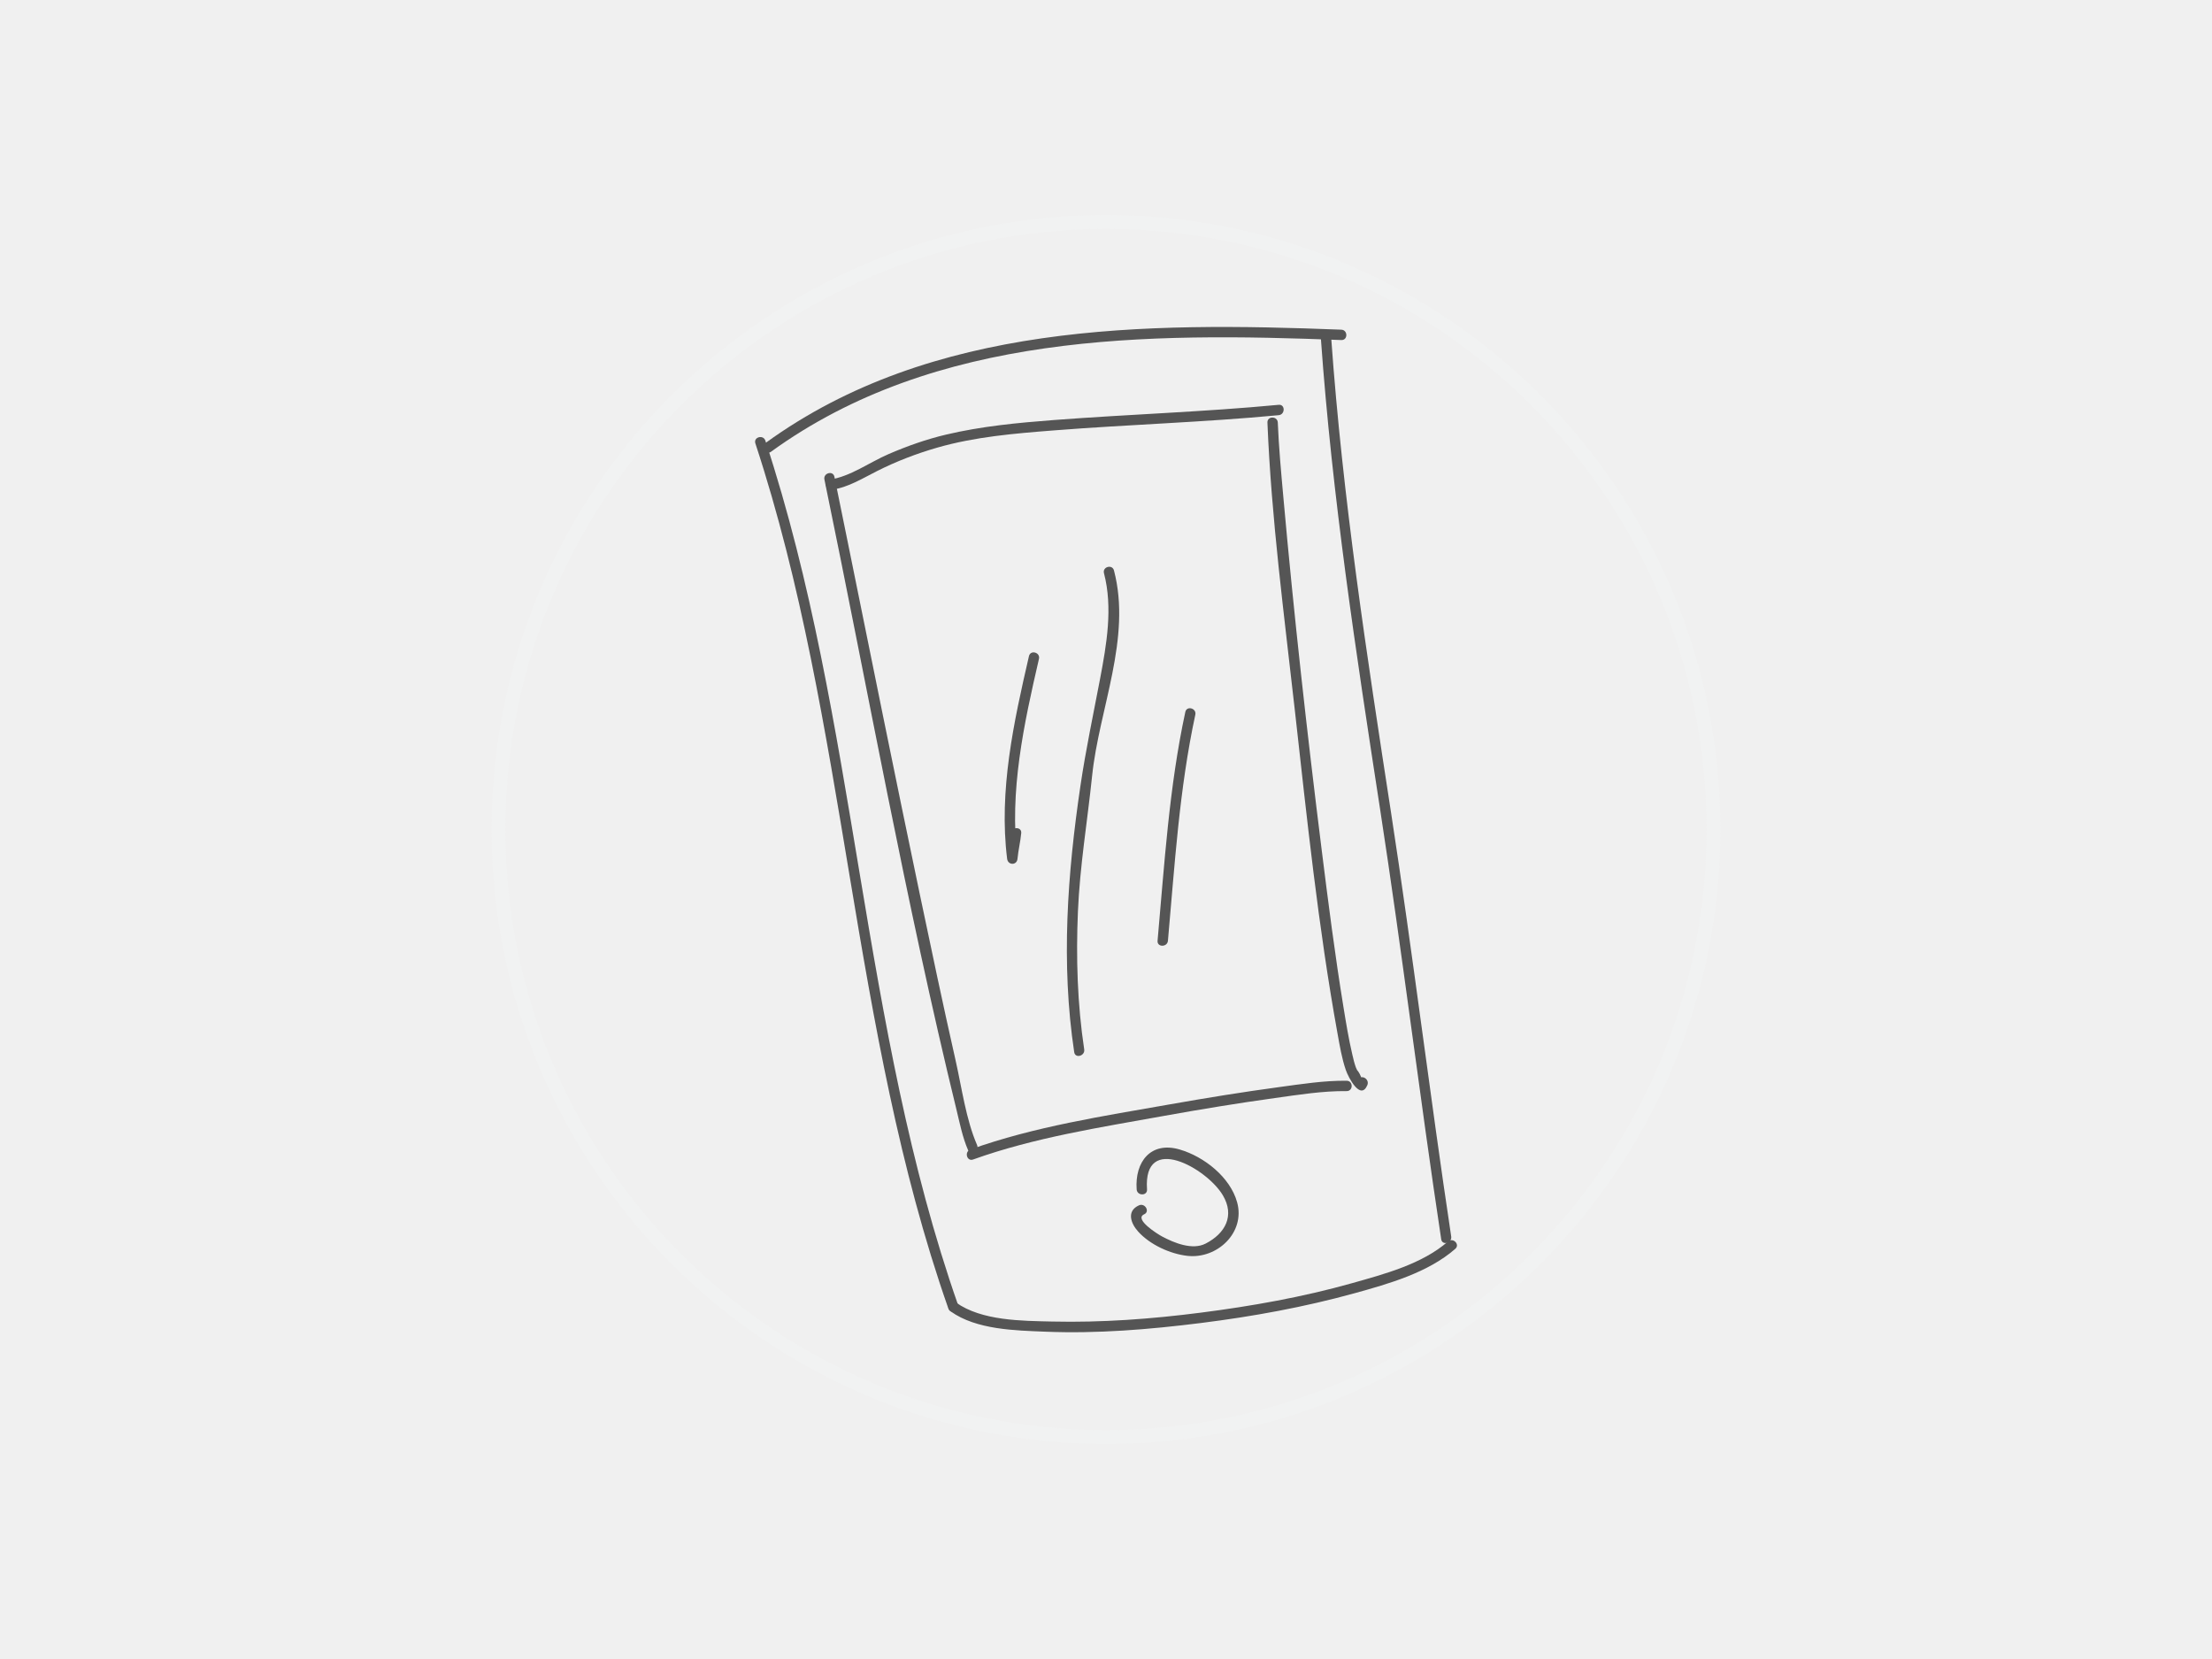
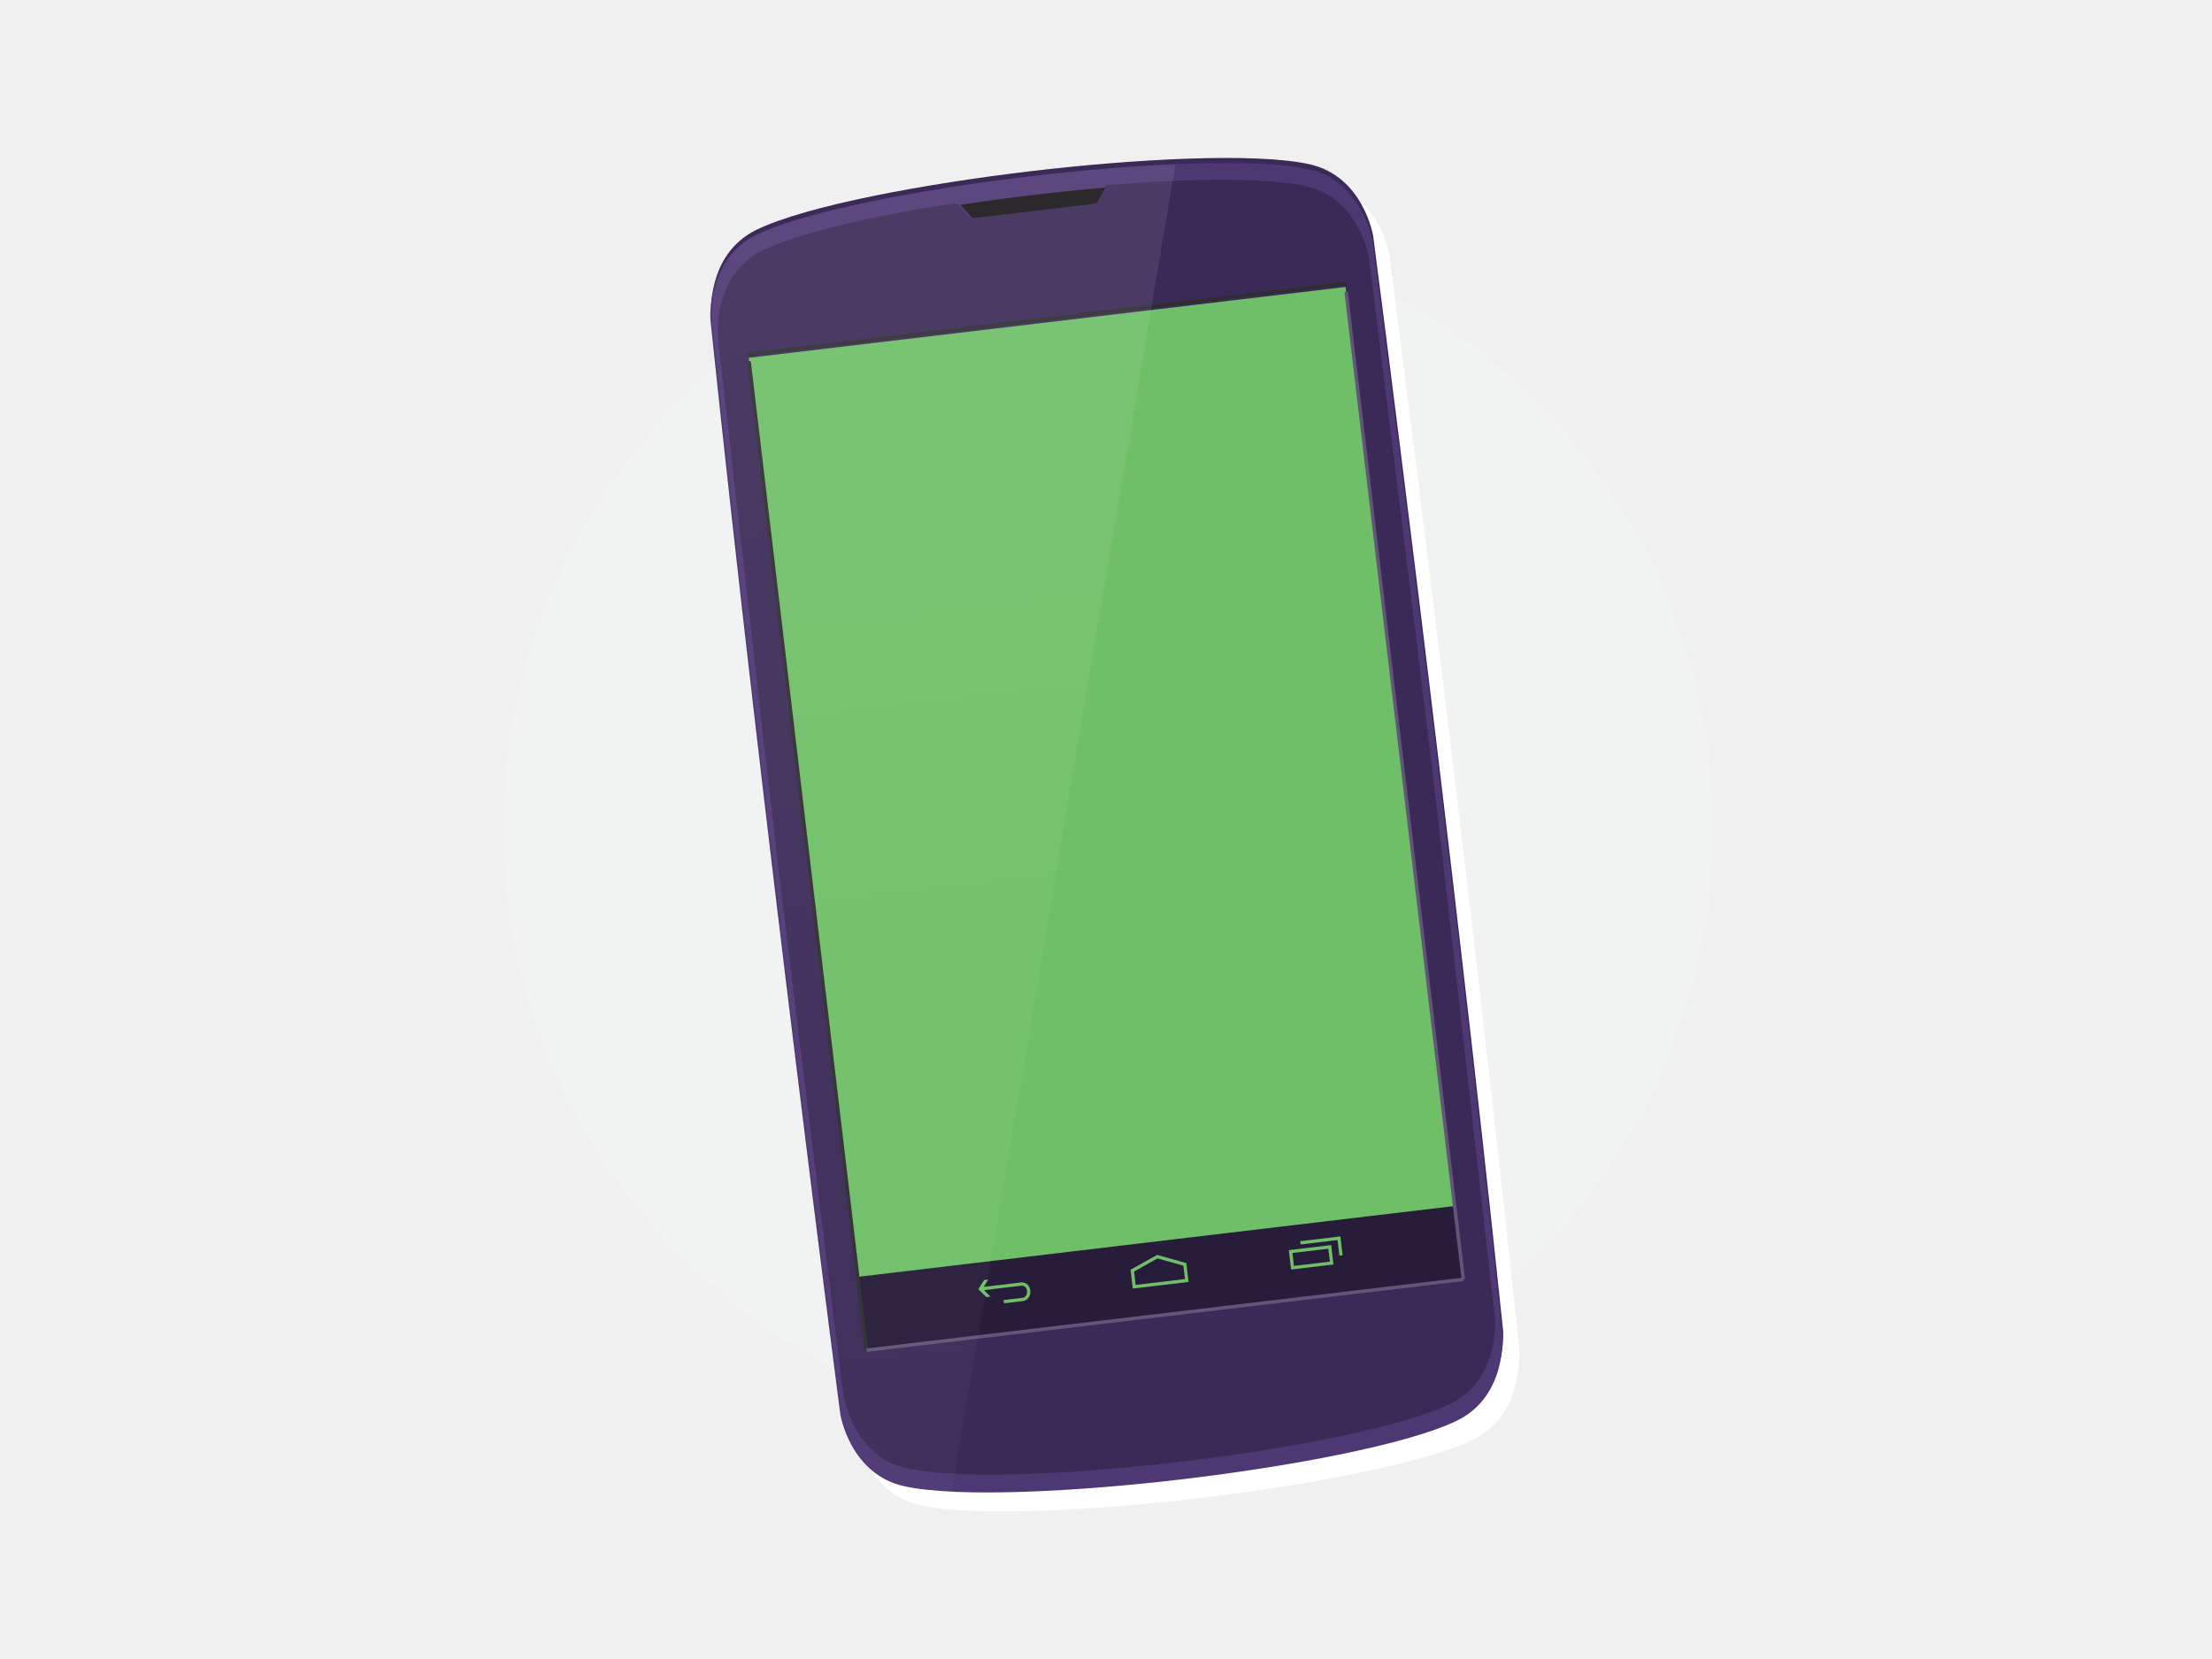
<svg xmlns="http://www.w3.org/2000/svg" version="1.1" id="Layer_1" x="0px" y="0px" width="640px" height="480px" viewBox="0 0 640 480" enable-background="new 0 0 640 480" xml:space="preserve">
+   <circle fill="#F1F2F2" cx="320.543" cy="239.618" r="175" />
+   <path fill="#FFFFFF" d="M401.994,73.844c0,0-2.762-17.352-18.45-20.835c-15.688-3.483-50.911-1.521-80.909,2.04  c-29.999,3.561-64.703,9.898-79.14,16.957c-9.61,4.7-12.209,14.026-12.875,19.741c-0.595,3.653-0.391,6.307-0.39,6.31  c15.29,146.37,37.577,316.588,37.577,316.588s2.762,17.352,18.45,20.834c15.688,3.484,50.911,1.52,80.91-2.041  c29.996-3.561,64.702-9.896,79.139-16.955c9.62-4.704,12.215-14.045,12.878-19.759c0.593-3.645,0.389-6.292,0.389-6.292  C424.28,244.061,401.994,73.844,401.994,73.844z" />
  <g>
+     <rect x="228.514" y="84.92" transform="matrix(-0.993 0.1179 -0.1179 -0.993 660.3212 410.7902)" fill="#6EBF67" width="179" height="280" />
    <g>
+       <path fill="#3B2A57" d="M397.314,68.357c0,0-2.762-17.352-18.449-20.835c-15.688-3.482-50.911-1.521-80.91,2.04    c-29.999,3.561-64.703,9.898-79.14,16.957c-14.435,7.058-13.059,24.568-13.06,24.575l0,0    c15.291,146.371,37.577,316.588,37.577,316.588l0,0c0,0,2.762,17.352,18.449,20.834c15.688,3.484,50.911,1.521,80.91-2.041    c29.999-3.561,64.703-9.896,79.14-16.955s13.06-24.574,13.06-24.574C419.602,238.574,397.314,68.357,397.314,68.357z     M423.213,368.722l-172.689,20.497l-33.91-285.694l172.689-20.497L423.213,368.722z" />
+       <path fill="#4E3874" d="M397.108,69.833c0,0-2.762-17.352-18.45-20.835c-15.688-3.482-50.913-1.521-80.91,2.04    c-29.999,3.561-64.702,9.898-79.139,16.957c-14.435,7.058-13.061,24.568-13.06,24.575l0,0    c15.291,146.371,37.577,316.588,37.577,316.588l0,0c0,0,2.762,17.351,18.45,20.834s50.911,1.52,80.91-2.041    c29.996-3.561,64.702-9.896,79.139-16.956c14.438-7.059,13.061-24.574,13.061-24.574    C419.395,240.05,397.108,69.833,397.108,69.833z M432.56,381.554c0,0,1.389,17.515-12.808,24.545    c-14.198,7.031-48.346,13.302-77.865,16.806c-29.519,3.504-64.188,5.401-79.635,1.889c-15.447-3.512-18.197-20.864-18.197-20.864    s-15.228-122.366-18.884-153.164c-3.656-30.799-17.534-153.654-17.534-153.654s-1.388-17.514,12.808-24.545    c10.758-5.328,32.971-10.217,55.945-13.798c0.5,0.186,0.972,0.466,1.363,0.892c2.114,2.318,2.739,3.08,2.739,3.08    s0.322,0.493,1.624,0.338c1.299-0.154,16.825-1.997,16.825-1.997s15.524-1.843,16.826-1.997s1.499-0.709,1.499-0.709    s0.428-0.887,1.943-3.635c0.278-0.506,0.673-0.888,1.116-1.187c23.174-1.896,45.916-2.342,57.621,0.319    c15.448,3.513,18.198,20.865,18.198,20.865s15.267,122.691,18.922,153.489S432.56,381.554,432.56,381.554z" />
+       <rect x="248.822" y="359.135" transform="matrix(0.993 -0.1179 0.1179 0.993 -41.2393 42.1538)" fill="#271C3A" width="173.899" height="21.202" />
      <g>
-         <path fill="#555555" d="M218.554,128.292c26.801,81.525,27.363,169.12,55.812,250.238c0.636,1.812,3.534,1.033,2.893-0.797     c-28.449-81.118-29.011-168.714-55.812-250.238C220.845,125.666,217.947,126.449,218.554,128.292L218.554,128.292z" />
+         <g>
+           <path fill="#6EBF67" d="M385.821,365.856l-12.258,1.455l-0.667-5.614l12.258-1.455L385.821,365.856z M374.385,366.261      l10.39-1.233l-0.443-3.733l-10.39,1.232L374.385,366.261z" />
+           <polygon fill="#6EBF67" points="388.464,363.186 387.531,363.297 386.996,358.785 376.312,360.054 376.201,359.112       387.817,357.733     " />
+         </g>
+         <path fill="#6EBF67" d="M343.896,370.901l-16.139,1.916l-0.646-5.45l7.675-4.286l8.464,2.371L343.896,370.901z M328.581,371.766     l14.271-1.693l-0.46-3.878l-7.485-2.097l-6.786,3.791L328.581,371.766z" />
+         <path fill="#6EBF67" d="M295.486,371.043l-10.888,1.293l1.355-2.122l-1.21,0.144l-1.682,2.634l2.319,2.304l1.212-0.145     l-1.9-1.871l10.882-1.293c0.057-0.002,1.396-0.071,1.576,1.445c0.194,1.636-1.022,2.011-1.099,2.038l-5.677,0.674l0.112,0.94     l5.736-0.686c0.749-0.188,2.099-1.073,1.861-3.078C297.855,371.4,296.302,370.991,295.486,371.043z" />
      </g>
-     </g>
-     <g>
-       <g>
-         <path fill="#555555" d="M275.056,379.427c7.45,5.328,18.708,5.521,27.46,5.874c14.974,0.604,30.05-0.647,44.896-2.508     c15.02-1.882,29.988-4.604,44.586-8.642c9.849-2.725,21.195-5.942,29.062-12.824c1.459-1.276-0.672-3.39-2.12-2.121     c-7.474,6.536-18.413,9.424-27.739,12.053c-14.312,4.033-29.054,6.642-43.788,8.534c-14.227,1.828-28.623,2.901-42.973,2.568     c-8.757-0.203-20.396-0.182-27.87-5.524C274.992,375.709,273.497,378.312,275.056,379.427L275.056,379.427z" />
-       </g>
-     </g>
-     <g>
-       <g>
-         <path fill="#555555" d="M419.879,357.76c-6.157-40.811-11.11-81.766-17.394-122.568c-7.02-45.568-14.034-91.17-17.31-137.192     c-0.137-1.918-3.138-1.932-3,0c3.248,45.65,10.158,90.896,17.124,136.095c6.385,41.434,11.434,83.021,17.687,124.462     C417.274,360.465,420.164,359.651,419.879,357.76L419.879,357.76z" />
-       </g>
-     </g>
-     <g>
-       <g>
-         <path fill="#555555" d="M223.07,130.708c47.62-34.51,108.731-34.515,165.014-32.321c1.936,0.075,1.928-2.925,0-3     c-56.768-2.212-118.504-2.071-166.527,32.731C220.006,129.241,221.501,131.846,223.07,130.708L223.07,130.708z" />
-       </g>
-     </g>
-     <g>
-       <g>
-         <path fill="#555555" d="M329.527,348.745c-3.649,1.653-2.362,5.214-0.23,7.58c3.418,3.794,9.245,6.476,14.268,7.035     c8.615,0.959,16.793-6.752,14.379-15.492c-2.02-7.304-9.58-13.218-16.598-15.275c-8.404-2.465-13.039,3.571-12.475,11.537     c0.136,1.918,3.137,1.932,3,0c-1.172-16.507,17.265-6.146,21.922,1.679c3.516,5.905,0.753,11.046-4.957,13.993     c-3.87,1.997-9.164-0.219-12.639-2.067c-1.243-0.662-8.221-5.011-5.156-6.398C332.801,350.538,331.273,347.953,329.527,348.745     L329.527,348.745z" />
-       </g>
-     </g>
-     <g>
-       <g>
-         <path fill="#555555" d="M238.531,138.74c12.577,60.791,23.488,122.076,38.223,182.395c0.945,3.872,1.742,7.969,3.342,11.642     c0.771,1.771,3.354,0.24,2.59-1.515c-3.186-7.313-4.422-16.59-6.208-24.48c-3.613-15.965-6.989-31.984-10.343-48.006     c-7.176-34.271-14.098-68.596-21.055-102.913c-1.212-5.975-2.421-11.95-3.656-17.919     C241.032,136.049,238.141,136.853,238.531,138.74L238.531,138.74z" />
-       </g>
-     </g>
-     <g>
-       <g>
-         <path fill="#555555" d="M281.552,335.479c17.682-6.354,36.916-9.313,55.339-12.636c10.629-1.917,21.293-3.659,31.992-5.147     c6.821-0.949,13.834-2.081,20.743-2.006c1.937,0.021,1.935-2.979,0-3c-6.521-0.071-13.12,0.973-19.562,1.844     c-10.549,1.426-21.056,3.135-31.537,4.982c-19.219,3.39-39.337,6.446-57.771,13.07     C278.948,333.235,279.727,336.135,281.552,335.479L281.552,335.479z" />
-       </g>
-     </g>
-     <g>
-       <g>
-         <path fill="#555555" d="M393.023,312.459c0.511-1.189,1.496,0.567,0.416-1.666c-0.254-0.526-0.528-0.884-0.895-1.322     c0.214,0.258-0.139-0.352-0.188-0.477c-0.484-1.258-0.783-2.596-1.092-3.904c-1.061-4.525-1.81-9.13-2.559-13.715     c-2.465-15.096-4.402-30.281-6.299-45.457c-4.249-34.011-8.055-68.102-11.108-102.242c-0.638-7.125-1.301-14.266-1.592-21.415     c-0.078-1.928-3.079-1.936-3,0c1.133,27.809,4.844,55.67,7.938,83.307c3.494,31.207,6.754,62.64,12.359,93.556     c0.635,3.492,1.223,7.09,2.381,10.456c0.768,2.229,4.273,8.935,6.225,4.394C396.369,312.216,393.785,310.686,393.023,312.459     L393.023,312.459z" />
-       </g>
-     </g>
-     <g>
-       <g>
-         <path fill="#555555" d="M240.767,141.67c4.631-0.634,8.901-3.322,13.018-5.391c5.598-2.812,11.366-5.033,17.383-6.764     c10.955-3.15,22.331-4.088,33.645-4.979c21.701-1.707,43.479-2.354,65.152-4.411c1.908-0.181,1.926-3.183,0-3     c-21.671,2.057-43.449,2.752-65.152,4.411c-10.477,0.802-20.866,1.789-31.11,4.215c-5.72,1.354-11.252,3.317-16.641,5.645     c-5.475,2.364-11.15,6.567-17.091,7.381C238.06,139.039,238.876,141.929,240.767,141.67L240.767,141.67z" />
-       </g>
-     </g>
-     <g>
-       <g>
-         <path fill="#555555" d="M297.711,189.834c-4.416,19.083-8.764,38.97-6.319,58.643c0.236,1.903,2.817,1.953,3,0     c0.233-2.5,0.847-4.926,1.081-7.426c0.181-1.927-2.821-1.909-3,0c-0.234,2.5-0.848,4.926-1.081,7.426c1,0,2,0,3,0     c-2.415-19.437,1.849-38.987,6.212-57.846C301.039,188.748,298.146,187.949,297.711,189.834L297.711,189.834z" />
-       </g>
-     </g>
-     <g>
-       <g>
-         <path fill="#555555" d="M319.415,165.846c2.619,10.004,0.749,20.658-1.143,30.623c-1.948,10.258-4.109,20.384-5.642,30.715     c-3.793,25.583-5.698,51.554-1.828,77.246c0.287,1.908,3.178,1.096,2.893-0.797c-1.989-13.208-2.384-26.517-1.82-39.848     c0.56-13.234,2.744-26.195,4.112-39.338c2.022-19.428,11.466-39.748,6.32-59.398     C321.818,163.179,318.925,163.973,319.415,165.846L319.415,165.846z" />
-       </g>
-     </g>
-     <g>
-       <g>
-         <path fill="#555555" d="M342.949,205.994c-4.695,21.755-6.047,44.076-8.029,66.193c-0.173,1.929,2.829,1.912,3,0     c1.959-21.853,3.283-43.902,7.922-65.396C346.249,204.905,343.357,204.104,342.949,205.994L342.949,205.994z" />
-       </g>
+       <path fill="#19171A" d="M278.128,59.615c2.116,2.317,2.74,3.08,2.74,3.08s0.322,0.493,1.624,0.338    c1.301-0.154,16.826-1.997,16.826-1.997s15.523-1.842,16.825-1.997c1.301-0.154,1.499-0.709,1.499-0.709s0.43-0.887,1.942-3.635    c0.083-0.148,0.177-0.284,0.276-0.412c-7.104,0.597-14.236,1.323-21.09,2.137c-6.855,0.813-13.959,1.777-21.005,2.86    C277.89,59.38,278.013,59.49,278.128,59.615z" />
+       <line fill="none" stroke="#2E2E30" stroke-linecap="round" stroke-linejoin="round" stroke-miterlimit="10" x1="216.496" y1="102.533" x2="389.183" y2="82.036" />
+       <line fill="none" stroke="#2E2E30" stroke-linecap="round" stroke-linejoin="round" stroke-miterlimit="10" x1="216.784" y1="104.957" x2="250.694" y2="390.651" />
+       <line fill="none" stroke="#625579" stroke-miterlimit="10" x1="250.693" y1="390.65" x2="423.381" y2="370.153" />
+       <line fill="none" stroke="#625579" stroke-miterlimit="10" x1="423.383" y1="370.153" x2="389.473" y2="84.459" />
+       <linearGradient id="SVGID_1_" gradientUnits="userSpaceOnUse" x1="293.12" y1="49.442" x2="293.12" y2="424.64" gradientTransform="matrix(0.993 -0.1179 0.1179 0.993 -26.2162 39.7025)">
+         <stop offset="0" style="stop-color:#FFFFFF" />
+         <stop offset="1" style="stop-color:#FFFFFF;stop-opacity:0.3" />
+       </linearGradient>
+       <path opacity="0.08" fill="url(#SVGID_1_)" d="M340.115,47.484c-13.516,0.593-28.297,1.884-41.99,3.51    c-29.999,3.561-64.703,9.898-79.14,16.957c-14.435,7.059-13.059,24.568-13.06,24.575l0,0    c15.291,146.37,37.577,316.588,37.577,316.588l0,0c0,0,2.762,17.352,18.449,20.834c3.568,0.793,8.158,1.301,13.455,1.574    L340.115,47.484z" />
    </g>
  </g>
-   <circle fill="none" stroke="#F1F2F2" stroke-width="4" stroke-miterlimit="10" cx="320" cy="240" r="175.769" />
</svg>
